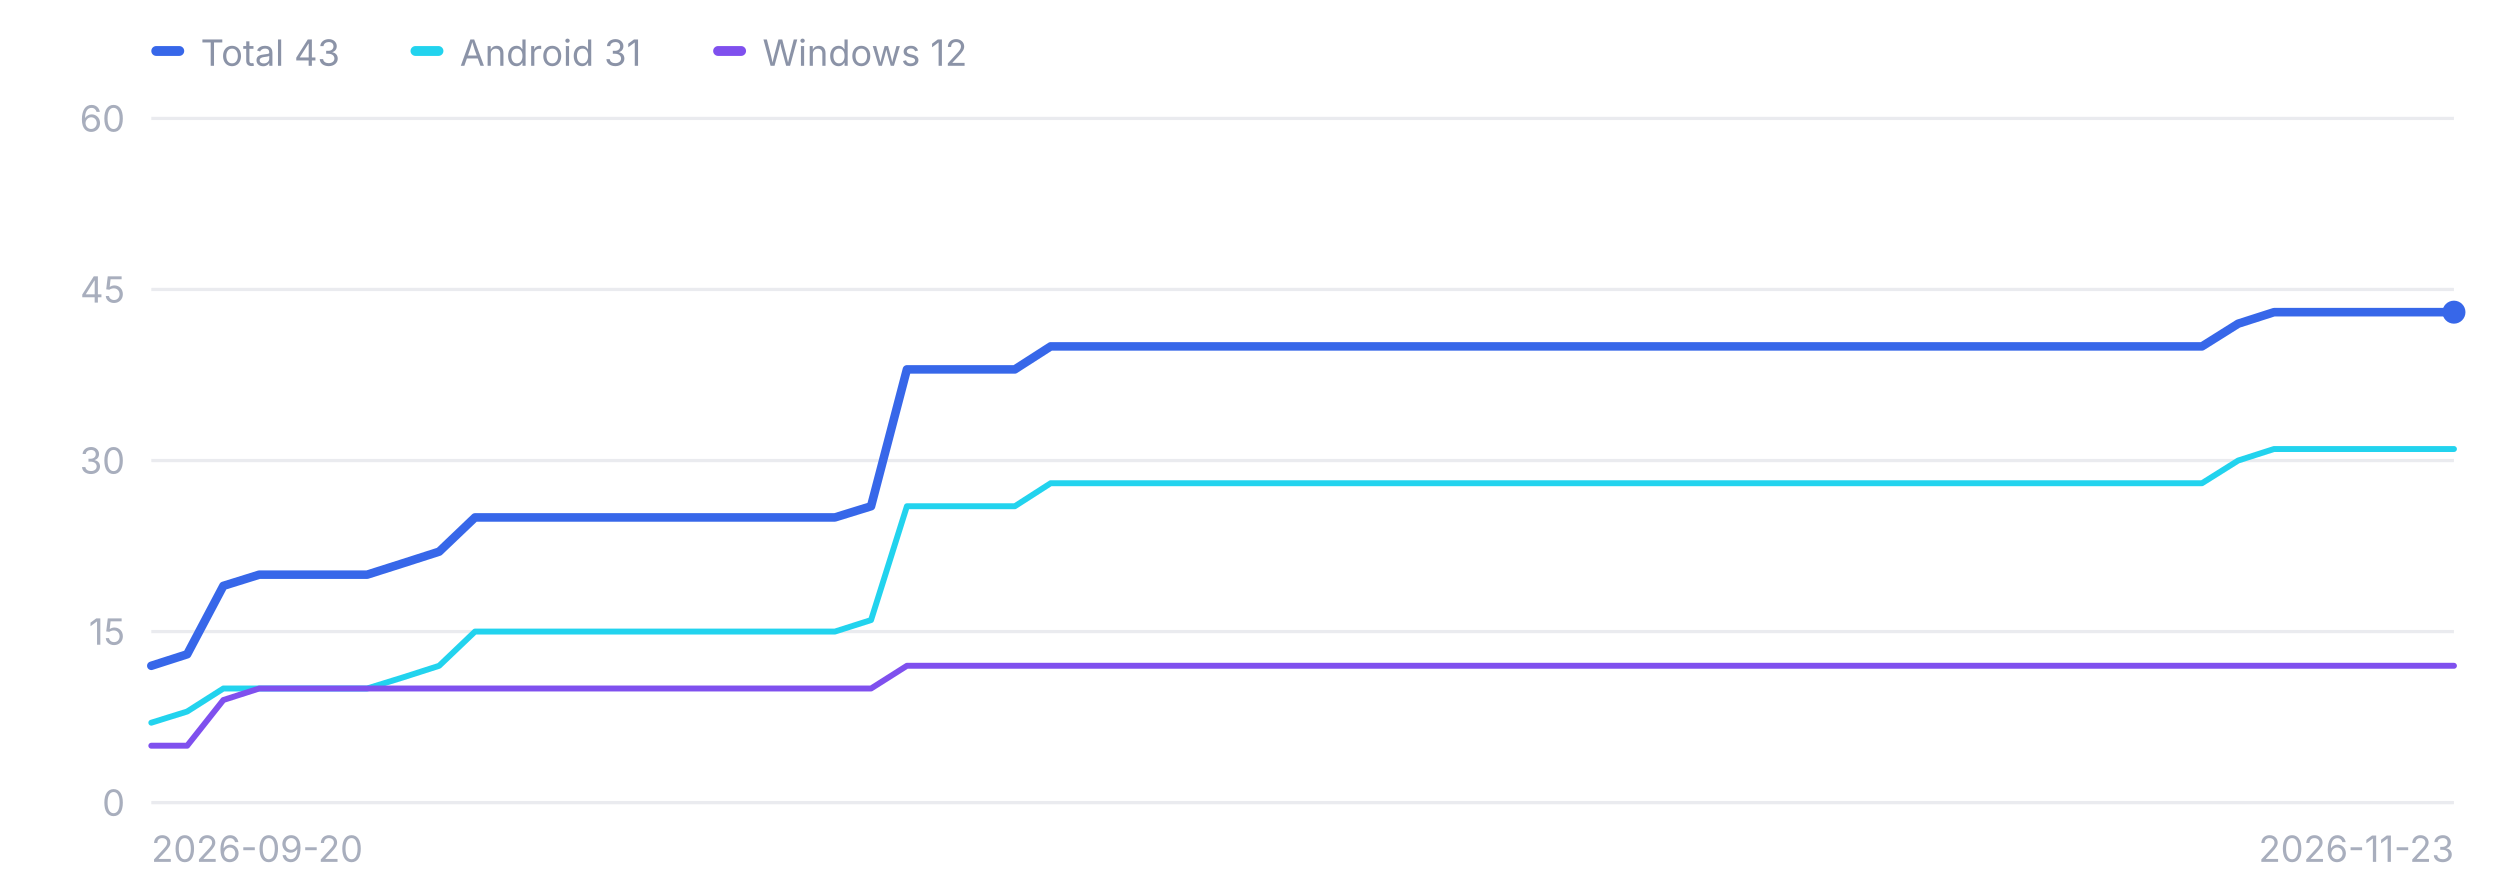
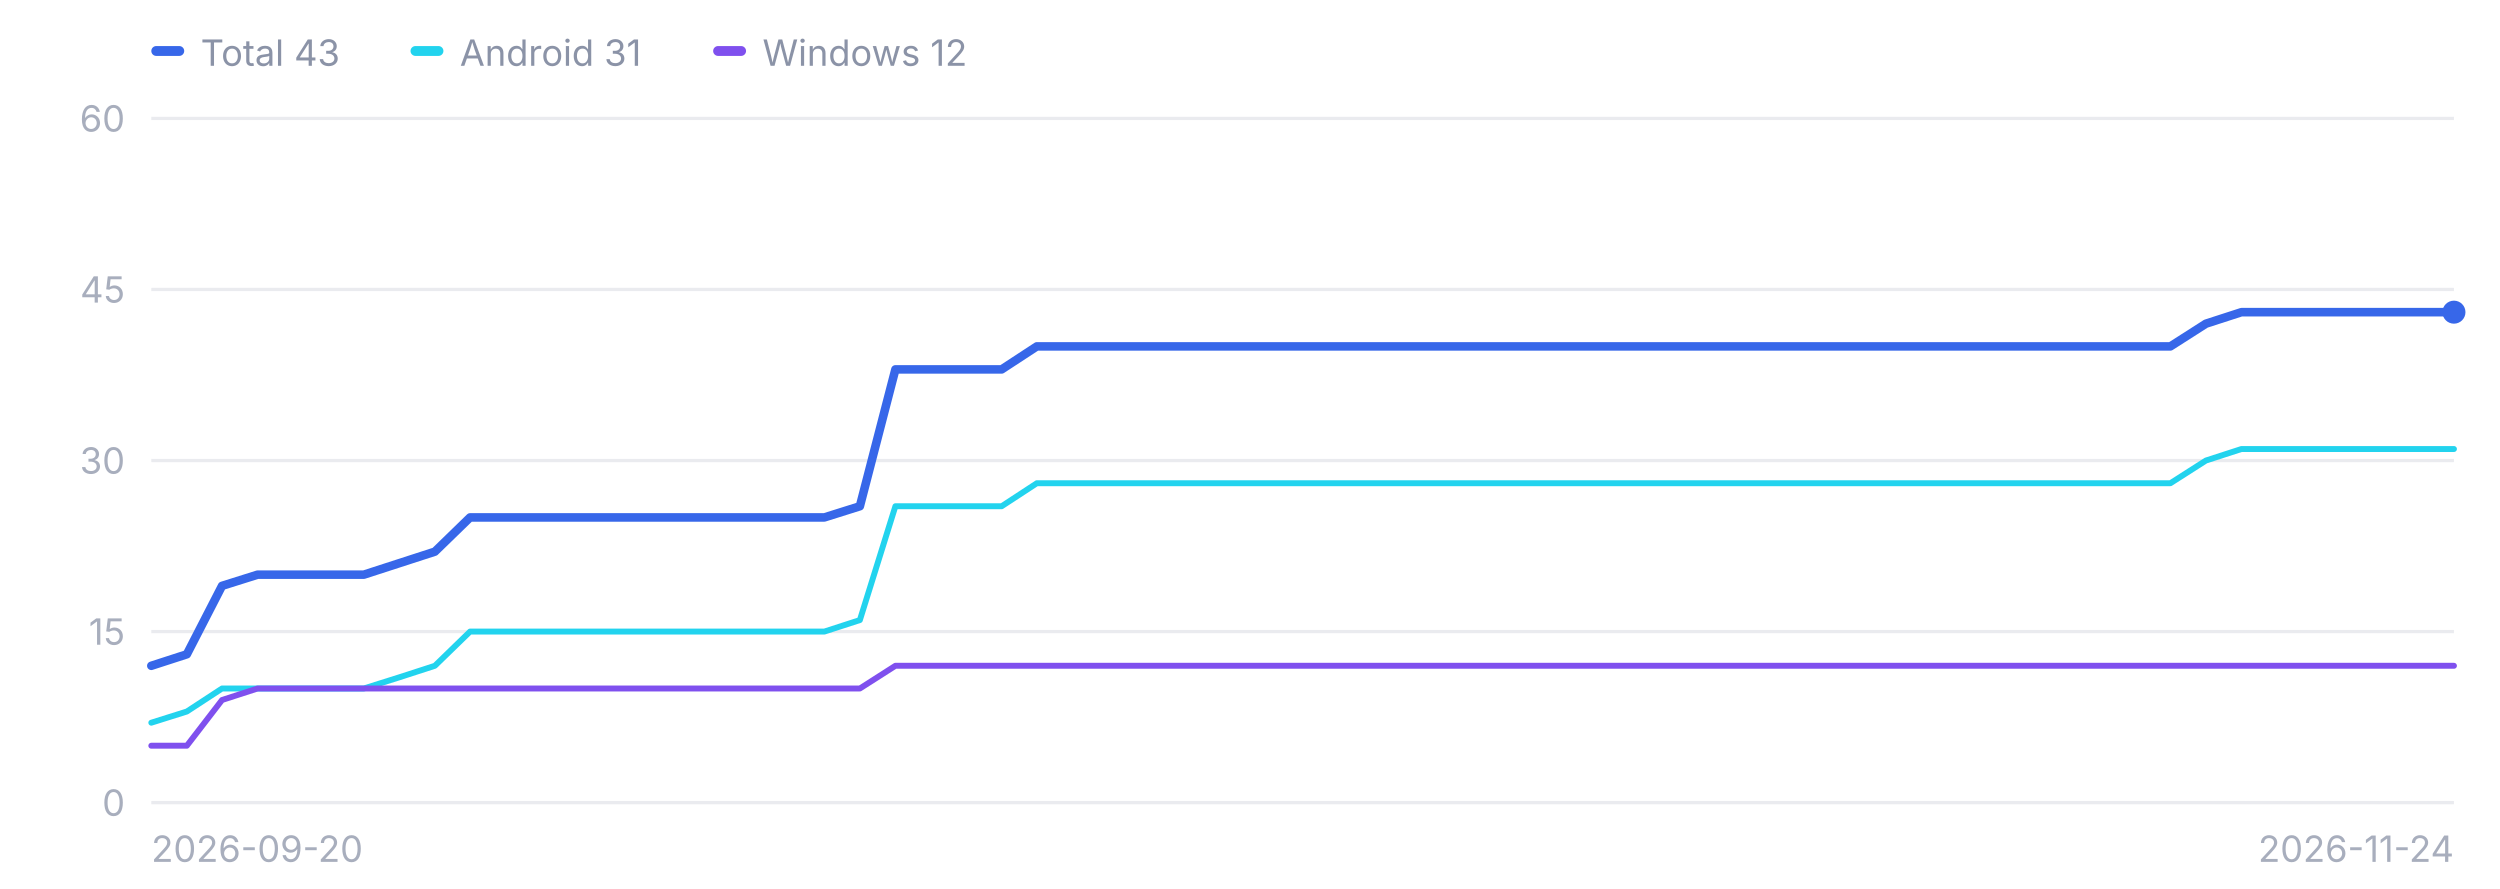
<svg xmlns="http://www.w3.org/2000/svg" width="760" height="270" viewBox="0 0 760 270" role="img" aria-label="CubePilot downloads over time. Latest total 43.">
  <style>text{font-family:system-ui,-apple-system,Segoe UI,sans-serif}</style>
  <line x1="46" y1="244.0" x2="746" y2="244.0" stroke="#8b93a7" stroke-opacity="0.18" stroke-width="1" />
  <text x="38" y="248.0" text-anchor="end" font-size="11" fill="#8b93a7" fill-opacity="0.75">0</text>
  <line x1="46" y1="192.0" x2="746" y2="192.0" stroke="#8b93a7" stroke-opacity="0.18" stroke-width="1" />
  <text x="38" y="196.0" text-anchor="end" font-size="11" fill="#8b93a7" fill-opacity="0.75">15</text>
  <line x1="46" y1="140.0" x2="746" y2="140.0" stroke="#8b93a7" stroke-opacity="0.18" stroke-width="1" />
  <text x="38" y="144.0" text-anchor="end" font-size="11" fill="#8b93a7" fill-opacity="0.75">30</text>
  <line x1="46" y1="88.0" x2="746" y2="88.0" stroke="#8b93a7" stroke-opacity="0.18" stroke-width="1" />
  <text x="38" y="92.0" text-anchor="end" font-size="11" fill="#8b93a7" fill-opacity="0.75">45</text>
  <line x1="46" y1="36.0" x2="746" y2="36.0" stroke="#8b93a7" stroke-opacity="0.18" stroke-width="1" />
  <text x="38" y="40.0" text-anchor="end" font-size="11" fill="#8b93a7" fill-opacity="0.75">60</text>
-   <polyline points="46.0,219.7 56.9,216.3 67.9,209.3 78.8,209.3 89.8,209.3 100.7,209.3 111.6,209.3 122.6,205.9 133.5,202.4 144.4,192.0 155.4,192.0 166.3,192.0 177.2,192.0 188.2,192.0 199.1,192.0 210.1,192.0 221.0,192.0 231.9,192.0 242.9,192.0 253.8,192.0 264.8,188.5 275.7,153.9 286.6,153.9 297.6,153.9 308.5,153.9 319.4,146.9 330.4,146.9 341.3,146.9 352.2,146.9 363.2,146.9 374.1,146.9 385.1,146.9 396.0,146.9 406.9,146.9 417.9,146.9 428.8,146.9 439.8,146.9 450.7,146.9 461.6,146.9 472.6,146.9 483.5,146.9 494.4,146.9 505.4,146.9 516.3,146.9 527.2,146.9 538.2,146.9 549.1,146.9 560.1,146.9 571.0,146.9 581.9,146.9 592.9,146.9 603.8,146.9 614.8,146.9 625.7,146.9 636.6,146.9 647.6,146.9 658.5,146.9 669.4,146.9 680.4,140.0 691.3,136.5 702.2,136.5 713.2,136.5 724.1,136.5 735.1,136.5 746.0,136.5" fill="none" stroke="#22D3EE" stroke-width="1.8" stroke-linejoin="round" stroke-linecap="round" />
-   <polyline points="46.0,226.7 56.9,226.7 67.9,212.8 78.8,209.3 89.8,209.3 100.7,209.3 111.6,209.3 122.6,209.3 133.5,209.3 144.4,209.3 155.4,209.3 166.3,209.3 177.2,209.3 188.2,209.3 199.1,209.3 210.1,209.3 221.0,209.3 231.9,209.3 242.9,209.3 253.8,209.3 264.8,209.3 275.7,202.4 286.6,202.4 297.6,202.4 308.5,202.4 319.4,202.4 330.4,202.4 341.3,202.4 352.2,202.4 363.2,202.4 374.1,202.4 385.1,202.4 396.0,202.4 406.9,202.4 417.9,202.4 428.8,202.4 439.8,202.4 450.7,202.4 461.6,202.4 472.6,202.4 483.5,202.4 494.4,202.4 505.4,202.4 516.3,202.4 527.2,202.4 538.2,202.4 549.1,202.4 560.1,202.4 571.0,202.4 581.9,202.4 592.9,202.4 603.8,202.4 614.8,202.4 625.7,202.4 636.6,202.4 647.6,202.4 658.5,202.4 669.4,202.4 680.4,202.4 691.3,202.4 702.2,202.4 713.2,202.4 724.1,202.4 735.1,202.4 746.0,202.4" fill="none" stroke="#7F50EE" stroke-width="1.8" stroke-linejoin="round" stroke-linecap="round" />
-   <polyline points="46.0,202.4 56.9,198.9 67.9,178.1 78.8,174.7 89.8,174.7 100.7,174.7 111.6,174.7 122.6,171.2 133.5,167.7 144.4,157.3 155.4,157.3 166.3,157.3 177.2,157.3 188.2,157.3 199.1,157.3 210.1,157.3 221.0,157.3 231.9,157.3 242.9,157.3 253.8,157.3 264.8,153.9 275.7,112.3 286.6,112.3 297.6,112.3 308.5,112.3 319.4,105.3 330.4,105.3 341.3,105.3 352.2,105.3 363.2,105.3 374.1,105.3 385.1,105.3 396.0,105.3 406.9,105.3 417.9,105.3 428.8,105.3 439.8,105.3 450.7,105.3 461.6,105.3 472.6,105.3 483.5,105.3 494.4,105.3 505.4,105.3 516.3,105.3 527.2,105.3 538.2,105.3 549.1,105.3 560.1,105.3 571.0,105.3 581.9,105.3 592.9,105.3 603.8,105.3 614.8,105.3 625.7,105.3 636.6,105.3 647.6,105.3 658.5,105.3 669.4,105.3 680.4,98.4 691.3,94.9 702.2,94.9 713.2,94.9 724.1,94.9 735.1,94.9 746.0,94.9" fill="none" stroke="#3767E9" stroke-width="2.6" stroke-linejoin="round" stroke-linecap="round" />
+   <polyline points="46.0,219.7 56.8,216.3 67.5,209.3 78.3,209.3 89.1,209.3 99.8,209.3 110.6,209.3 121.4,205.9 132.2,202.4 142.9,192.0 153.7,192.0 164.5,192.0 175.2,192.0 186.0,192.0 196.8,192.0 207.5,192.0 218.3,192.0 229.1,192.0 239.8,192.0 250.6,192.0 261.4,188.5 272.2,153.9 282.9,153.9 293.7,153.9 304.5,153.9 315.2,146.9 326.0,146.9 336.8,146.9 347.5,146.9 358.3,146.9 369.1,146.9 379.8,146.9 390.6,146.9 401.4,146.9 412.2,146.9 422.9,146.9 433.7,146.9 444.5,146.9 455.2,146.9 466.0,146.9 476.8,146.9 487.5,146.9 498.3,146.9 509.1,146.9 519.8,146.9 530.6,146.9 541.4,146.9 552.2,146.9 562.9,146.9 573.7,146.9 584.5,146.9 595.2,146.9 606.0,146.9 616.8,146.9 627.5,146.9 638.3,146.9 649.1,146.9 659.8,146.9 670.6,140.0 681.4,136.5 692.2,136.5 702.9,136.5 713.7,136.5 724.5,136.5 735.2,136.5 746.0,136.5" fill="none" stroke="#22D3EE" stroke-width="1.8" stroke-linejoin="round" stroke-linecap="round" />
+   <polyline points="46.0,226.7 56.8,226.7 67.5,212.8 78.3,209.3 89.1,209.3 99.8,209.3 110.6,209.3 121.4,209.3 132.2,209.3 142.9,209.3 153.7,209.3 164.5,209.3 175.2,209.3 186.0,209.3 196.8,209.3 207.5,209.3 218.3,209.3 229.1,209.3 239.8,209.3 250.6,209.3 261.4,209.3 272.2,202.4 282.9,202.4 293.7,202.4 304.5,202.4 315.2,202.4 326.0,202.4 336.8,202.4 347.5,202.4 358.3,202.4 369.1,202.4 379.8,202.4 390.6,202.4 401.4,202.4 412.2,202.4 422.9,202.4 433.7,202.4 444.5,202.4 455.2,202.4 466.0,202.4 476.8,202.4 487.5,202.4 498.3,202.4 509.1,202.4 519.8,202.4 530.6,202.4 541.4,202.4 552.2,202.4 562.9,202.4 573.7,202.4 584.5,202.4 595.2,202.4 606.0,202.4 616.8,202.4 627.5,202.4 638.3,202.4 649.1,202.4 659.8,202.4 670.6,202.4 681.4,202.4 692.2,202.4 702.9,202.4 713.7,202.4 724.5,202.4 735.2,202.4 746.0,202.4" fill="none" stroke="#7F50EE" stroke-width="1.8" stroke-linejoin="round" stroke-linecap="round" />
+   <polyline points="46.0,202.4 56.8,198.9 67.5,178.1 78.3,174.7 89.1,174.7 99.8,174.7 110.6,174.7 121.4,171.2 132.2,167.7 142.9,157.3 153.7,157.3 164.5,157.3 175.2,157.3 186.0,157.3 196.8,157.3 207.5,157.3 218.3,157.3 229.1,157.3 239.8,157.3 250.6,157.3 261.4,153.9 272.2,112.3 282.9,112.3 293.7,112.3 304.5,112.3 315.2,105.3 326.0,105.3 336.8,105.3 347.5,105.3 358.3,105.3 369.1,105.3 379.8,105.3 390.6,105.3 401.4,105.3 412.2,105.3 422.9,105.3 433.7,105.3 444.5,105.3 455.2,105.3 466.0,105.3 476.8,105.3 487.5,105.3 498.3,105.3 509.1,105.3 519.8,105.3 530.6,105.3 541.4,105.3 552.2,105.3 562.9,105.3 573.7,105.3 584.5,105.3 595.2,105.3 606.0,105.3 616.8,105.3 627.5,105.3 638.3,105.3 649.1,105.3 659.8,105.3 670.6,98.4 681.4,94.9 692.2,94.9 702.9,94.9 713.7,94.9 724.5,94.9 735.2,94.9 746.0,94.9" fill="none" stroke="#3767E9" stroke-width="2.6" stroke-linejoin="round" stroke-linecap="round" />
  <circle cx="746.0" cy="94.9" r="3.5" fill="#3767E9" />
  <text x="46" y="262" font-size="11" fill="#8b93a7" fill-opacity="0.75">2026-09-20</text>
-   <text x="746" y="262" text-anchor="end" font-size="11" fill="#8b93a7" fill-opacity="0.75">2026-11-23</text>
+   <text x="746" y="262" text-anchor="end" font-size="11" fill="#8b93a7" fill-opacity="0.75">2026-11-24</text>
  <rect x="46" y="14" width="10" height="3" rx="1.5" fill="#3767E9" />
  <text x="61" y="20" font-size="11" fill="#8b93a7">Total 43</text>
  <rect x="124.8" y="14" width="10" height="3" rx="1.5" fill="#22D3EE" />
  <text x="139.8" y="20" font-size="11" fill="#8b93a7">Android 31</text>
  <rect x="216.8" y="14" width="10" height="3" rx="1.5" fill="#7F50EE" />
  <text x="231.8" y="20" font-size="11" fill="#8b93a7">Windows 12</text>
</svg>
